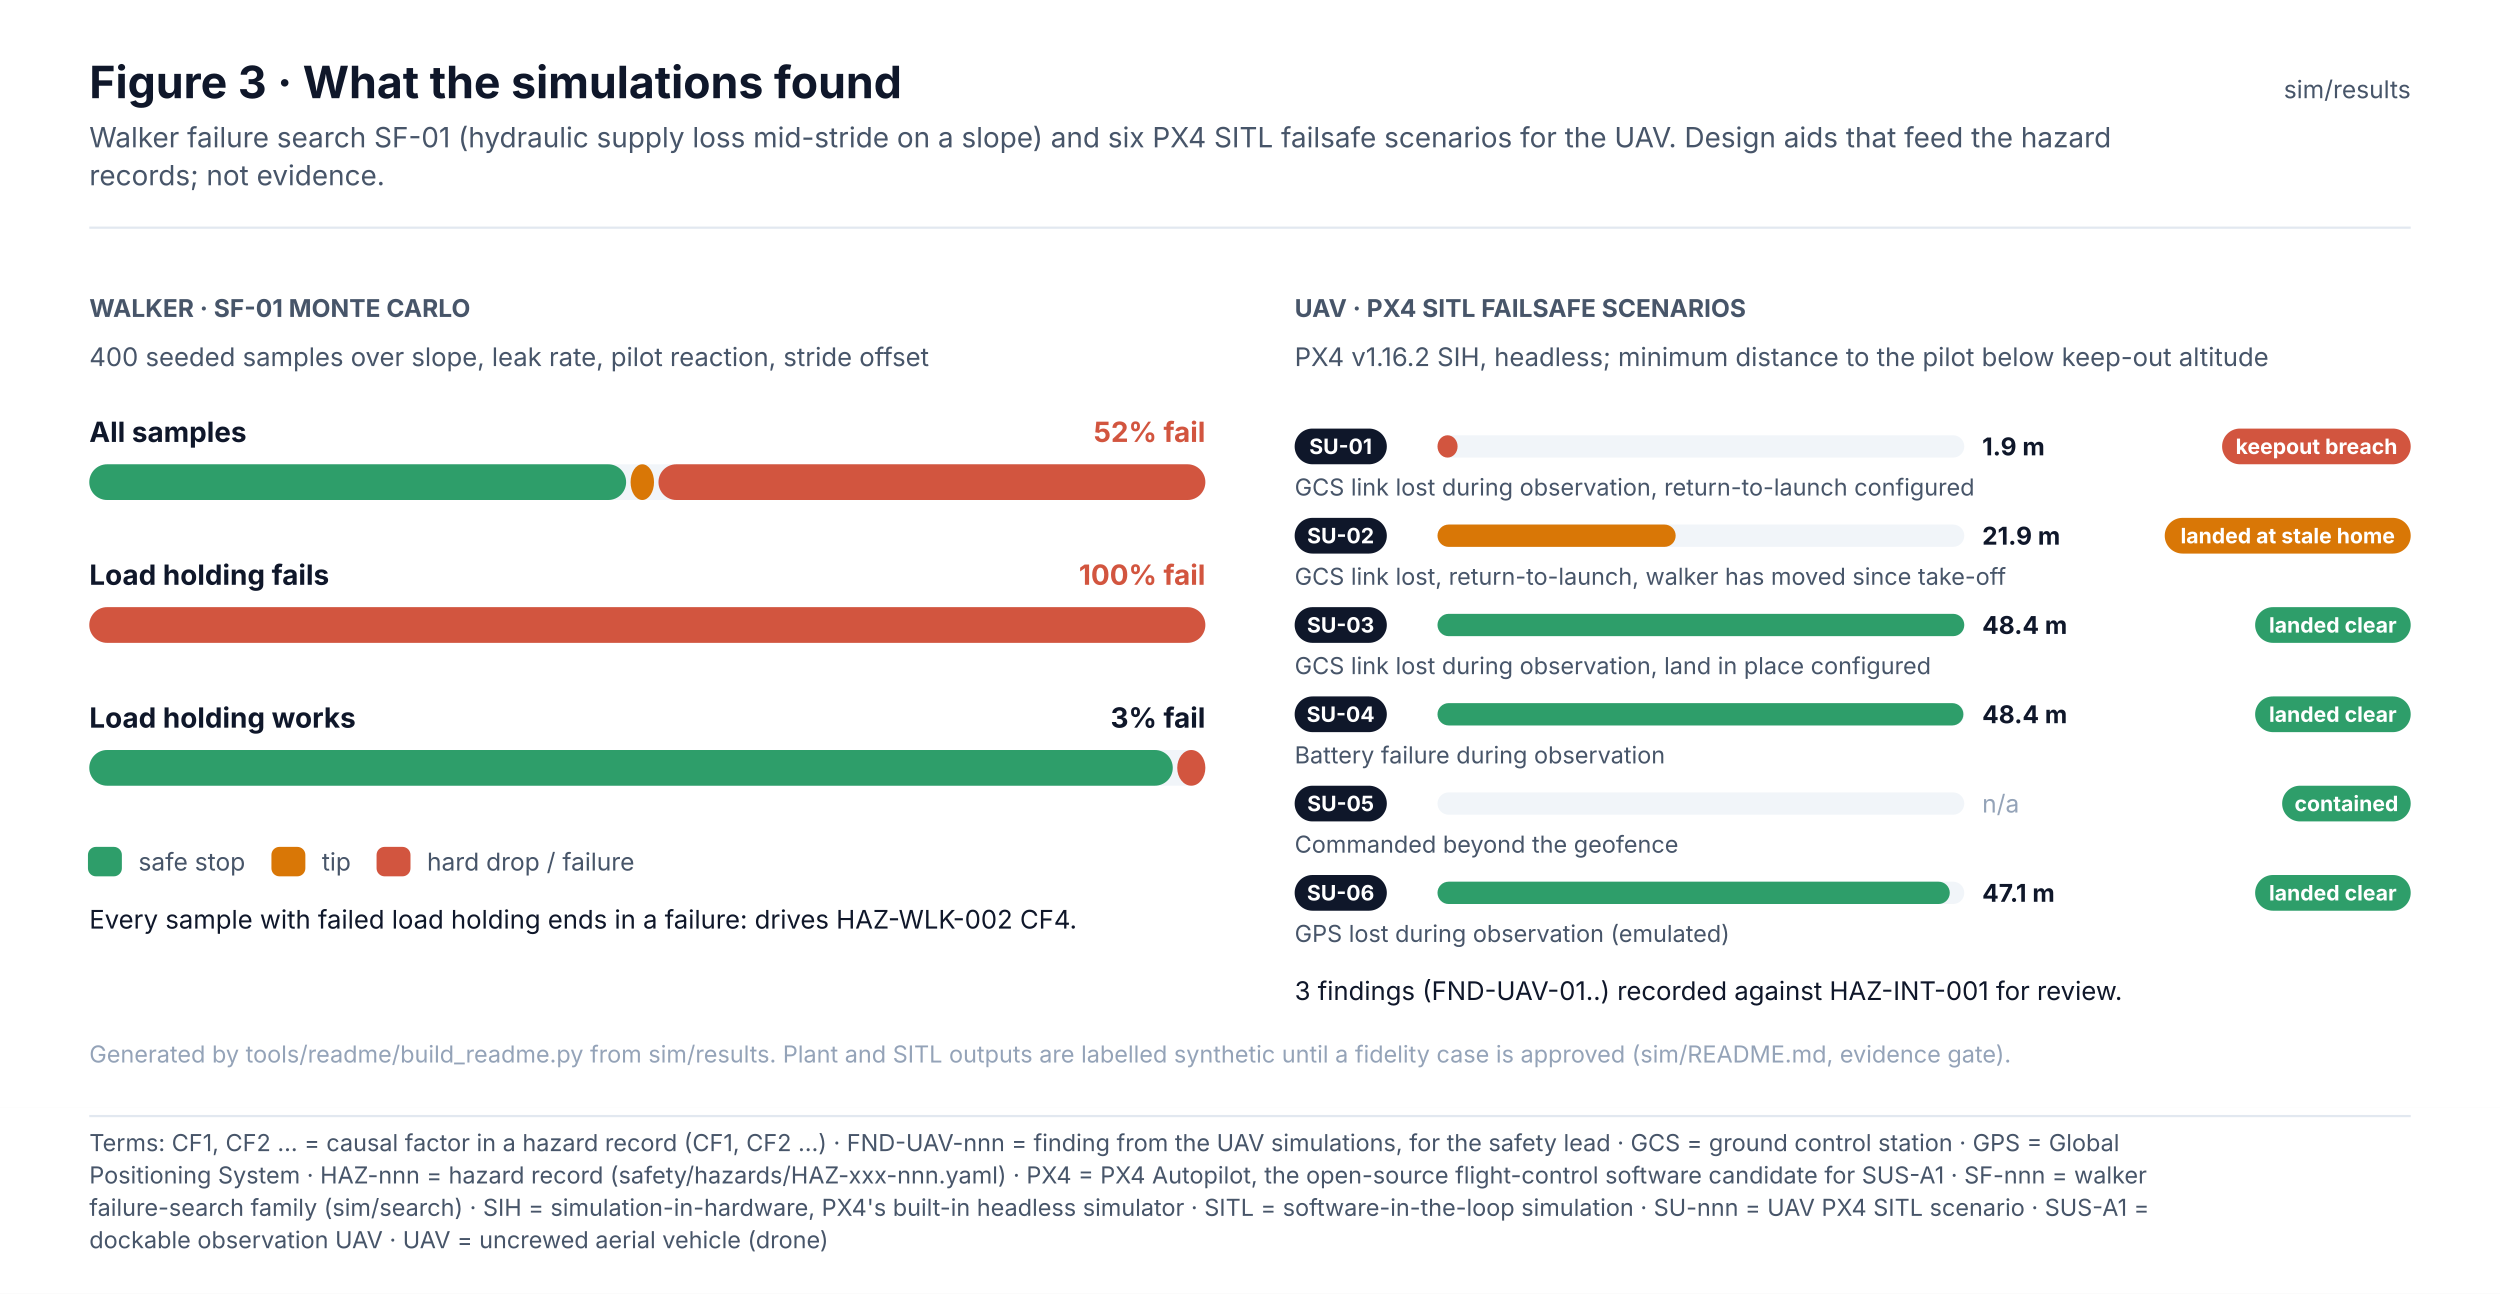
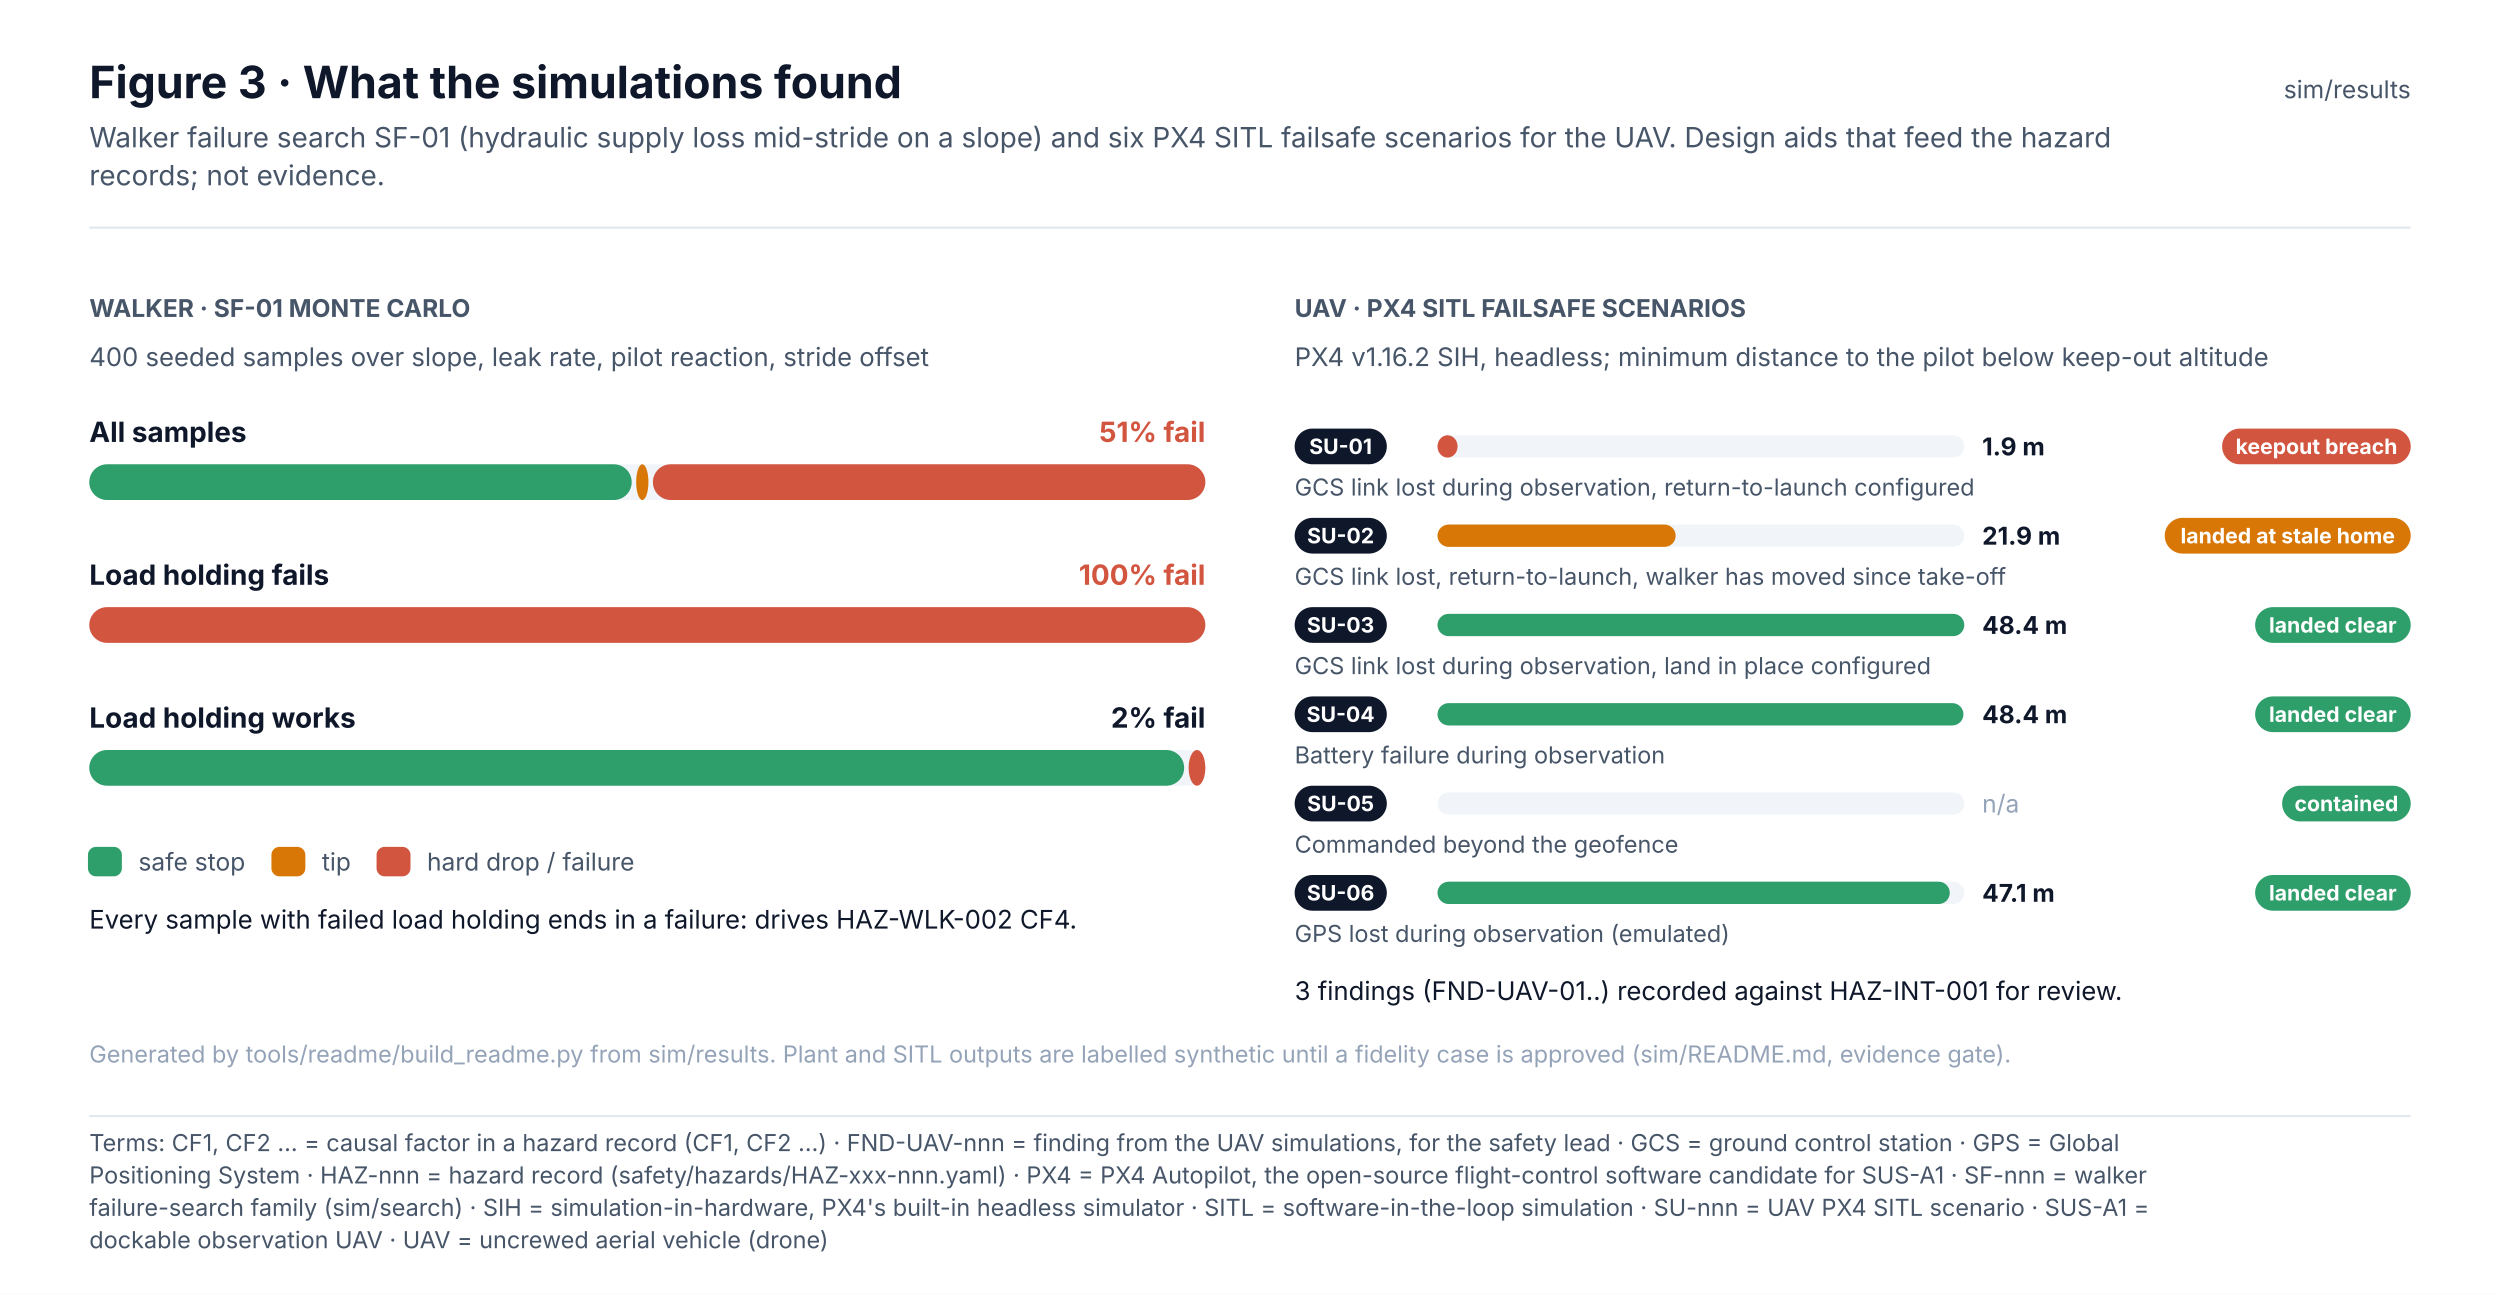
<svg xmlns="http://www.w3.org/2000/svg" width="1120" height="579.6" viewBox="0 0 1120 579.6" font-family="Inter, 'Segoe UI', Helvetica, Arial, sans-serif" role="img">
  <defs>
    <pattern id="hatch" patternUnits="userSpaceOnUse" width="6" height="6" patternTransform="rotate(45)">
      <rect width="6" height="6" fill="#F1F5F9" />
      <line x1="0" y1="0" x2="0" y2="6" stroke="#E2E8F0" stroke-width="2" />
    </pattern>
    <marker id="arr-ink" viewBox="0 0 10 10" refX="9" refY="5" markerWidth="7" markerHeight="7" orient="auto-start-reverse">
      <path d="M0 0 L10 5 L0 10 z" fill="#475569" />
    </marker>
    <marker id="dia-ink" viewBox="0 0 16 10" refX="15" refY="5" markerWidth="12" markerHeight="8" orient="auto-start-reverse">
      <path d="M1 5 L8 1 L15 5 L8 9 z" fill="#475569" />
    </marker>
    <marker id="tri-ink" viewBox="0 0 12 12" refX="11" refY="6" markerWidth="10" markerHeight="10" orient="auto-start-reverse">
      <path d="M1 1 L11 6 L1 11 z" fill="#FFFFFF" stroke="#475569" stroke-width="1.2" />
    </marker>
    <marker id="arr-system" viewBox="0 0 10 10" refX="9" refY="5" markerWidth="7" markerHeight="7" orient="auto-start-reverse">
      <path d="M0 0 L10 5 L0 10 z" fill="#4F46E5" />
    </marker>
    <marker id="dia-system" viewBox="0 0 16 10" refX="15" refY="5" markerWidth="12" markerHeight="8" orient="auto-start-reverse">
      <path d="M1 5 L8 1 L15 5 L8 9 z" fill="#4F46E5" />
    </marker>
    <marker id="tri-system" viewBox="0 0 12 12" refX="11" refY="6" markerWidth="10" markerHeight="10" orient="auto-start-reverse">
      <path d="M1 1 L11 6 L1 11 z" fill="#FFFFFF" stroke="#4F46E5" stroke-width="1.2" />
    </marker>
    <marker id="arr-software" viewBox="0 0 10 10" refX="9" refY="5" markerWidth="7" markerHeight="7" orient="auto-start-reverse">
      <path d="M0 0 L10 5 L0 10 z" fill="#0F766E" />
    </marker>
    <marker id="dia-software" viewBox="0 0 16 10" refX="15" refY="5" markerWidth="12" markerHeight="8" orient="auto-start-reverse">
      <path d="M1 5 L8 1 L15 5 L8 9 z" fill="#0F766E" />
    </marker>
    <marker id="tri-software" viewBox="0 0 12 12" refX="11" refY="6" markerWidth="10" markerHeight="10" orient="auto-start-reverse">
      <path d="M1 1 L11 6 L1 11 z" fill="#FFFFFF" stroke="#0F766E" stroke-width="1.2" />
    </marker>
    <marker id="arr-safety" viewBox="0 0 10 10" refX="9" refY="5" markerWidth="7" markerHeight="7" orient="auto-start-reverse">
      <path d="M0 0 L10 5 L0 10 z" fill="#C2410C" />
    </marker>
    <marker id="dia-safety" viewBox="0 0 16 10" refX="15" refY="5" markerWidth="12" markerHeight="8" orient="auto-start-reverse">
      <path d="M1 5 L8 1 L15 5 L8 9 z" fill="#C2410C" />
    </marker>
    <marker id="tri-safety" viewBox="0 0 12 12" refX="11" refY="6" markerWidth="10" markerHeight="10" orient="auto-start-reverse">
      <path d="M1 1 L11 6 L1 11 z" fill="#FFFFFF" stroke="#C2410C" stroke-width="1.2" />
    </marker>
    <marker id="arr-interface" viewBox="0 0 10 10" refX="9" refY="5" markerWidth="7" markerHeight="7" orient="auto-start-reverse">
      <path d="M0 0 L10 5 L0 10 z" fill="#7C3AED" />
    </marker>
    <marker id="dia-interface" viewBox="0 0 16 10" refX="15" refY="5" markerWidth="12" markerHeight="8" orient="auto-start-reverse">
      <path d="M1 5 L8 1 L15 5 L8 9 z" fill="#7C3AED" />
    </marker>
    <marker id="tri-interface" viewBox="0 0 12 12" refX="11" refY="6" markerWidth="10" markerHeight="10" orient="auto-start-reverse">
      <path d="M1 1 L11 6 L1 11 z" fill="#FFFFFF" stroke="#7C3AED" stroke-width="1.2" />
    </marker>
    <marker id="arr-external" viewBox="0 0 10 10" refX="9" refY="5" markerWidth="7" markerHeight="7" orient="auto-start-reverse">
      <path d="M0 0 L10 5 L0 10 z" fill="#64748B" />
    </marker>
    <marker id="dia-external" viewBox="0 0 16 10" refX="15" refY="5" markerWidth="12" markerHeight="8" orient="auto-start-reverse">
      <path d="M1 5 L8 1 L15 5 L8 9 z" fill="#64748B" />
    </marker>
    <marker id="tri-external" viewBox="0 0 12 12" refX="11" refY="6" markerWidth="10" markerHeight="10" orient="auto-start-reverse">
      <path d="M1 1 L11 6 L1 11 z" fill="#FFFFFF" stroke="#64748B" stroke-width="1.2" />
    </marker>
    <marker id="arr-work" viewBox="0 0 10 10" refX="9" refY="5" markerWidth="7" markerHeight="7" orient="auto-start-reverse">
      <path d="M0 0 L10 5 L0 10 z" fill="#475569" />
    </marker>
    <marker id="dia-work" viewBox="0 0 16 10" refX="15" refY="5" markerWidth="12" markerHeight="8" orient="auto-start-reverse">
      <path d="M1 5 L8 1 L15 5 L8 9 z" fill="#475569" />
    </marker>
    <marker id="tri-work" viewBox="0 0 12 12" refX="11" refY="6" markerWidth="10" markerHeight="10" orient="auto-start-reverse">
      <path d="M1 1 L11 6 L1 11 z" fill="#FFFFFF" stroke="#475569" stroke-width="1.2" />
    </marker>
    <marker id="arr-muted" viewBox="0 0 10 10" refX="9" refY="5" markerWidth="7" markerHeight="7" orient="auto-start-reverse">
      <path d="M0 0 L10 5 L0 10 z" fill="#94A3B8" />
    </marker>
    <marker id="dia-muted" viewBox="0 0 16 10" refX="15" refY="5" markerWidth="12" markerHeight="8" orient="auto-start-reverse">
      <path d="M1 5 L8 1 L15 5 L8 9 z" fill="#94A3B8" />
    </marker>
    <marker id="tri-muted" viewBox="0 0 12 12" refX="11" refY="6" markerWidth="10" markerHeight="10" orient="auto-start-reverse">
      <path d="M1 1 L11 6 L1 11 z" fill="#FFFFFF" stroke="#94A3B8" stroke-width="1.2" />
    </marker>
    <marker id="arr-current" viewBox="0 0 10 10" refX="9" refY="5" markerWidth="7" markerHeight="7" orient="auto-start-reverse">
      <path d="M0 0 L10 5 L0 10 z" fill="#0F172A" />
    </marker>
    <marker id="dia-current" viewBox="0 0 16 10" refX="15" refY="5" markerWidth="12" markerHeight="8" orient="auto-start-reverse">
      <path d="M1 5 L8 1 L15 5 L8 9 z" fill="#0F172A" />
    </marker>
    <marker id="tri-current" viewBox="0 0 12 12" refX="11" refY="6" markerWidth="10" markerHeight="10" orient="auto-start-reverse">
      <path d="M1 1 L11 6 L1 11 z" fill="#FFFFFF" stroke="#0F172A" stroke-width="1.2" />
    </marker>
    <marker id="arr-ok" viewBox="0 0 10 10" refX="9" refY="5" markerWidth="7" markerHeight="7" orient="auto-start-reverse">
      <path d="M0 0 L10 5 L0 10 z" fill="#2E9E6A" />
    </marker>
    <marker id="dia-ok" viewBox="0 0 16 10" refX="15" refY="5" markerWidth="12" markerHeight="8" orient="auto-start-reverse">
      <path d="M1 5 L8 1 L15 5 L8 9 z" fill="#2E9E6A" />
    </marker>
    <marker id="tri-ok" viewBox="0 0 12 12" refX="11" refY="6" markerWidth="10" markerHeight="10" orient="auto-start-reverse">
      <path d="M1 1 L11 6 L1 11 z" fill="#FFFFFF" stroke="#2E9E6A" stroke-width="1.2" />
    </marker>
    <marker id="arr-amber" viewBox="0 0 10 10" refX="9" refY="5" markerWidth="7" markerHeight="7" orient="auto-start-reverse">
      <path d="M0 0 L10 5 L0 10 z" fill="#D97706" />
    </marker>
    <marker id="dia-amber" viewBox="0 0 16 10" refX="15" refY="5" markerWidth="12" markerHeight="8" orient="auto-start-reverse">
      <path d="M1 5 L8 1 L15 5 L8 9 z" fill="#D97706" />
    </marker>
    <marker id="tri-amber" viewBox="0 0 12 12" refX="11" refY="6" markerWidth="10" markerHeight="10" orient="auto-start-reverse">
      <path d="M1 1 L11 6 L1 11 z" fill="#FFFFFF" stroke="#D97706" stroke-width="1.2" />
    </marker>
    <marker id="arr-red" viewBox="0 0 10 10" refX="9" refY="5" markerWidth="7" markerHeight="7" orient="auto-start-reverse">
      <path d="M0 0 L10 5 L0 10 z" fill="#D2553F" />
    </marker>
    <marker id="dia-red" viewBox="0 0 16 10" refX="15" refY="5" markerWidth="12" markerHeight="8" orient="auto-start-reverse">
      <path d="M1 5 L8 1 L15 5 L8 9 z" fill="#D2553F" />
    </marker>
    <marker id="tri-red" viewBox="0 0 12 12" refX="11" refY="6" markerWidth="10" markerHeight="10" orient="auto-start-reverse">
      <path d="M1 1 L11 6 L1 11 z" fill="#FFFFFF" stroke="#D2553F" stroke-width="1.2" />
    </marker>
  </defs>
  <rect x="0" y="0" width="1120" height="496" rx="0" fill="#FFFFFF" stroke="none" stroke-width="0" />
  <text x="40" y="44" font-size="20" fill="#0F172A" font-weight="700">Figure 3 · What the simulations found</text>
  <text x="40" y="66" font-size="12.5" fill="#475569">Walker failure search SF-01 (hydraulic supply loss mid-stride on a slope) and six PX4 SITL failsafe scenarios for the UAV. Design aids that feed the hazard</text>
  <text x="40" y="83" font-size="12.5" fill="#475569">records; not evidence.</text>
  <text x="1080" y="44" font-size="11" fill="#475569" text-anchor="end">sim/results</text>
  <line x1="40" y1="102" x2="1080" y2="102" stroke="#E2E8F0" stroke-width="1" />
  <text x="40" y="142" font-size="11" fill="#475569" font-weight="700">WALKER · SF-01 MONTE CARLO</text>
  <text x="40" y="164" font-size="11.5" fill="#475569">400 seeded samples over slope, leak rate, pilot reaction, stride offset</text>
  <text x="40" y="198" font-size="12.5" fill="#0F172A" font-weight="700">All samples</text>
-   <text x="540" y="198" font-size="12.5" fill="#D2553F" font-weight="700" text-anchor="end">52% fail</text>
+   <text x="540" y="198" font-size="12.5" fill="#D2553F" font-weight="700" text-anchor="end">51% fail</text>
  <rect x="40" y="208" width="500" height="16" rx="8.0" fill="#F1F5F9" stroke="none" stroke-width="0" />
-   <rect x="40" y="208" width="240.5" height="16" rx="8.0" fill="#2E9E6A" stroke="none" stroke-width="0" />
-   <rect x="282.5" y="208" width="10.5" height="16" rx="8.0" fill="#D97706" stroke="none" stroke-width="0" />
-   <rect x="295" y="208" width="245" height="16" rx="8.0" fill="#D2553F" stroke="none" stroke-width="0" />
+   <rect x="40" y="208" width="243" height="16" rx="8.0" fill="#2E9E6A" stroke="none" stroke-width="0" />
+   <rect x="285" y="208" width="5.5" height="16" rx="8.0" fill="#D97706" stroke="none" stroke-width="0" />
+   <rect x="292.5" y="208" width="247.5" height="16" rx="8.0" fill="#D2553F" stroke="none" stroke-width="0" />
  <text x="40" y="262" font-size="12.5" fill="#0F172A" font-weight="700">Load holding fails</text>
  <text x="540" y="262" font-size="12.5" fill="#D2553F" font-weight="700" text-anchor="end">100% fail</text>
  <rect x="40" y="272" width="500" height="16" rx="8.0" fill="#F1F5F9" stroke="none" stroke-width="0" />
  <rect x="40" y="272" width="500" height="16" rx="8.0" fill="#D2553F" stroke="none" stroke-width="0" />
  <text x="40" y="326" font-size="12.5" fill="#0F172A" font-weight="700">Load holding works</text>
-   <text x="540" y="326" font-size="12.5" fill="#0F172A" font-weight="700" text-anchor="end">3% fail</text>
+   <text x="540" y="326" font-size="12.5" fill="#0F172A" font-weight="700" text-anchor="end">2% fail</text>
  <rect x="40" y="336" width="500" height="16" rx="8.0" fill="#F1F5F9" stroke="none" stroke-width="0" />
-   <rect x="40" y="336" width="485.4" height="16" rx="8.0" fill="#2E9E6A" stroke="none" stroke-width="0" />
-   <rect x="527.4" y="336" width="12.6" height="16" rx="8.0" fill="#D2553F" stroke="none" stroke-width="0" />
+   <rect x="40" y="336" width="490.5" height="16" rx="8.0" fill="#2E9E6A" stroke="none" stroke-width="0" />
+   <rect x="532.5" y="336" width="7.5" height="16" rx="8.0" fill="#D2553F" stroke="none" stroke-width="0" />
  <rect x="40" y="380" width="14" height="12" rx="3" fill="#2E9E6A" stroke="#2E9E6A" stroke-width="1.2" />
  <text x="62" y="390" font-size="11" fill="#475569">safe stop</text>
  <rect x="122.2" y="380" width="14" height="12" rx="3" fill="#D97706" stroke="#D97706" stroke-width="1.2" />
  <text x="144.2" y="390" font-size="11" fill="#475569">tip</text>
  <rect x="169.3" y="380" width="14" height="12" rx="3" fill="#D2553F" stroke="#D2553F" stroke-width="1.2" />
  <text x="191.3" y="390" font-size="11" fill="#475569">hard drop / failure</text>
  <text x="40" y="416" font-size="11.5" fill="#0F172A">Every sample with failed load holding ends in a failure: drives HAZ-WLK-002 CF4.</text>
  <text x="580" y="142" font-size="11" fill="#475569" font-weight="700">UAV · PX4 SITL FAILSAFE SCENARIOS</text>
  <text x="580" y="164" font-size="11.5" fill="#475569">PX4 v1.16.2 SIH, headless; minimum distance to the pilot below keep-out altitude</text>
  <rect x="580" y="192" width="41.3" height="16" rx="8.0" fill="#0F172A" stroke="none" stroke-width="1" />
  <text x="600.6" y="203.4" font-size="9.5" fill="#FFFFFF" font-weight="700" text-anchor="middle">SU-01</text>
  <rect x="644" y="195" width="236" height="10" rx="5" fill="#F1F5F9" stroke="none" stroke-width="0" />
  <rect x="644" y="195" width="9" height="10" rx="5" fill="#D2553F" stroke="none" stroke-width="0" />
  <text x="888" y="204" font-size="11" fill="#0F172A" font-weight="700">1.9 m</text>
  <rect x="995.5" y="192" width="84.5" height="16" rx="8.0" fill="#D2553F" stroke="none" stroke-width="1" />
  <text x="1037.8" y="203.4" font-size="9.5" fill="#FFFFFF" font-weight="700" text-anchor="middle">keepout breach</text>
  <text x="580" y="222" font-size="10.5" fill="#475569">GCS link lost during observation, return-to-launch configured</text>
  <rect x="580" y="232" width="41.3" height="16" rx="8.0" fill="#0F172A" stroke="none" stroke-width="1" />
  <text x="600.6" y="243.4" font-size="9.5" fill="#FFFFFF" font-weight="700" text-anchor="middle">SU-02</text>
  <rect x="644" y="235" width="236" height="10" rx="5" fill="#F1F5F9" stroke="none" stroke-width="0" />
  <rect x="644" y="235" width="106.7" height="10" rx="5" fill="#D97706" stroke="none" stroke-width="0" />
  <text x="888" y="244" font-size="11" fill="#0F172A" font-weight="700">21.9 m</text>
  <rect x="969.8" y="232" width="110.2" height="16" rx="8.0" fill="#D97706" stroke="none" stroke-width="1" />
  <text x="1024.9" y="243.4" font-size="9.5" fill="#FFFFFF" font-weight="700" text-anchor="middle">landed at stale home</text>
  <text x="580" y="262" font-size="10.5" fill="#475569">GCS link lost, return-to-launch, walker has moved since take-off</text>
  <rect x="580" y="272" width="41.3" height="16" rx="8.0" fill="#0F172A" stroke="none" stroke-width="1" />
  <text x="600.6" y="283.4" font-size="9.5" fill="#FFFFFF" font-weight="700" text-anchor="middle">SU-03</text>
  <rect x="644" y="275" width="236" height="10" rx="5" fill="#F1F5F9" stroke="none" stroke-width="0" />
  <rect x="644" y="275" width="236" height="10" rx="5" fill="#2E9E6A" stroke="none" stroke-width="0" />
  <text x="888" y="284" font-size="11" fill="#0F172A" font-weight="700">48.4 m</text>
  <rect x="1010.3" y="272" width="69.7" height="16" rx="8.0" fill="#2E9E6A" stroke="none" stroke-width="1" />
  <text x="1045.1" y="283.4" font-size="9.5" fill="#FFFFFF" font-weight="700" text-anchor="middle">landed clear</text>
  <text x="580" y="302" font-size="10.5" fill="#475569">GCS link lost during observation, land in place configured</text>
  <rect x="580" y="312" width="41.3" height="16" rx="8.0" fill="#0F172A" stroke="none" stroke-width="1" />
  <text x="600.6" y="323.4" font-size="9.5" fill="#FFFFFF" font-weight="700" text-anchor="middle">SU-04</text>
  <rect x="644" y="315" width="236" height="10" rx="5" fill="#F1F5F9" stroke="none" stroke-width="0" />
  <rect x="644" y="315" width="235.6" height="10" rx="5" fill="#2E9E6A" stroke="none" stroke-width="0" />
  <text x="888" y="324" font-size="11" fill="#0F172A" font-weight="700">48.4 m</text>
  <rect x="1010.3" y="312" width="69.7" height="16" rx="8.0" fill="#2E9E6A" stroke="none" stroke-width="1" />
  <text x="1045.1" y="323.4" font-size="9.5" fill="#FFFFFF" font-weight="700" text-anchor="middle">landed clear</text>
  <text x="580" y="342" font-size="10.5" fill="#475569">Battery failure during observation</text>
  <rect x="580" y="352" width="41.3" height="16" rx="8.0" fill="#0F172A" stroke="none" stroke-width="1" />
  <text x="600.6" y="363.4" font-size="9.5" fill="#FFFFFF" font-weight="700" text-anchor="middle">SU-05</text>
  <rect x="644" y="355" width="236" height="10" rx="5" fill="#F1F5F9" stroke="none" stroke-width="0" />
  <text x="888" y="364" font-size="11" fill="#94A3B8">n/a</text>
  <rect x="1022.4" y="352" width="57.6" height="16" rx="8.0" fill="#2E9E6A" stroke="none" stroke-width="1" />
  <text x="1051.2" y="363.4" font-size="9.5" fill="#FFFFFF" font-weight="700" text-anchor="middle">contained</text>
  <text x="580" y="382" font-size="10.5" fill="#475569">Commanded beyond the geofence</text>
  <rect x="580" y="392" width="41.3" height="16" rx="8.0" fill="#0F172A" stroke="none" stroke-width="1" />
  <text x="600.6" y="403.4" font-size="9.5" fill="#FFFFFF" font-weight="700" text-anchor="middle">SU-06</text>
  <rect x="644" y="395" width="236" height="10" rx="5" fill="#F1F5F9" stroke="none" stroke-width="0" />
  <rect x="644" y="395" width="229.5" height="10" rx="5" fill="#2E9E6A" stroke="none" stroke-width="0" />
  <text x="888" y="404" font-size="11" fill="#0F172A" font-weight="700">47.1 m</text>
  <rect x="1010.3" y="392" width="69.7" height="16" rx="8.0" fill="#2E9E6A" stroke="none" stroke-width="1" />
  <text x="1045.1" y="403.4" font-size="9.5" fill="#FFFFFF" font-weight="700" text-anchor="middle">landed clear</text>
  <text x="580" y="422" font-size="10.5" fill="#475569">GPS lost during observation (emulated)</text>
  <text x="580" y="448" font-size="11.5" fill="#0F172A">3 findings (FND-UAV-01..) recorded against HAZ-INT-001 for review.</text>
  <text x="40" y="476" font-size="10.5" fill="#94A3B8">Generated by tools/readme/build_readme.py from sim/results. Plant and SITL outputs are labelled synthetic until a fidelity case is approved (sim/README.md, evidence gate).</text>
  <g class="terms" data-base-h="496">
    <rect x="0" y="496" width="1120" height="83.6" fill="#FFFFFF" />
    <line x1="40" y1="500" x2="1080" y2="500" stroke="#E2E8F0" stroke-width="1" />
    <text x="40" y="515.7" font-size="10.5" fill="#475569" font-family="Inter, 'Segoe UI', Helvetica, Arial, sans-serif">Terms: CF1, CF2 … = causal factor in a hazard record (CF1, CF2 …) · FND-UAV-nnn = finding from the UAV simulations, for the safety lead · GCS = ground control station · GPS = Global</text>
    <text x="40" y="530.2" font-size="10.5" fill="#475569" font-family="Inter, 'Segoe UI', Helvetica, Arial, sans-serif">Positioning System · HAZ-nnn = hazard record (safety/hazards/HAZ-xxx-nnn.yaml) · PX4 = PX4 Autopilot, the open-source flight-control software candidate for SUS-A1 · SF-nnn = walker</text>
    <text x="40" y="544.7" font-size="10.5" fill="#475569" font-family="Inter, 'Segoe UI', Helvetica, Arial, sans-serif">failure-search family (sim/search) · SIH = simulation-in-hardware, PX4's built-in headless simulator · SITL = software-in-the-loop simulation · SU-nnn = UAV PX4 SITL scenario · SUS-A1 =</text>
    <text x="40" y="559.2" font-size="10.5" fill="#475569" font-family="Inter, 'Segoe UI', Helvetica, Arial, sans-serif">dockable observation UAV · UAV = uncrewed aerial vehicle (drone)</text>
  </g>
</svg>
